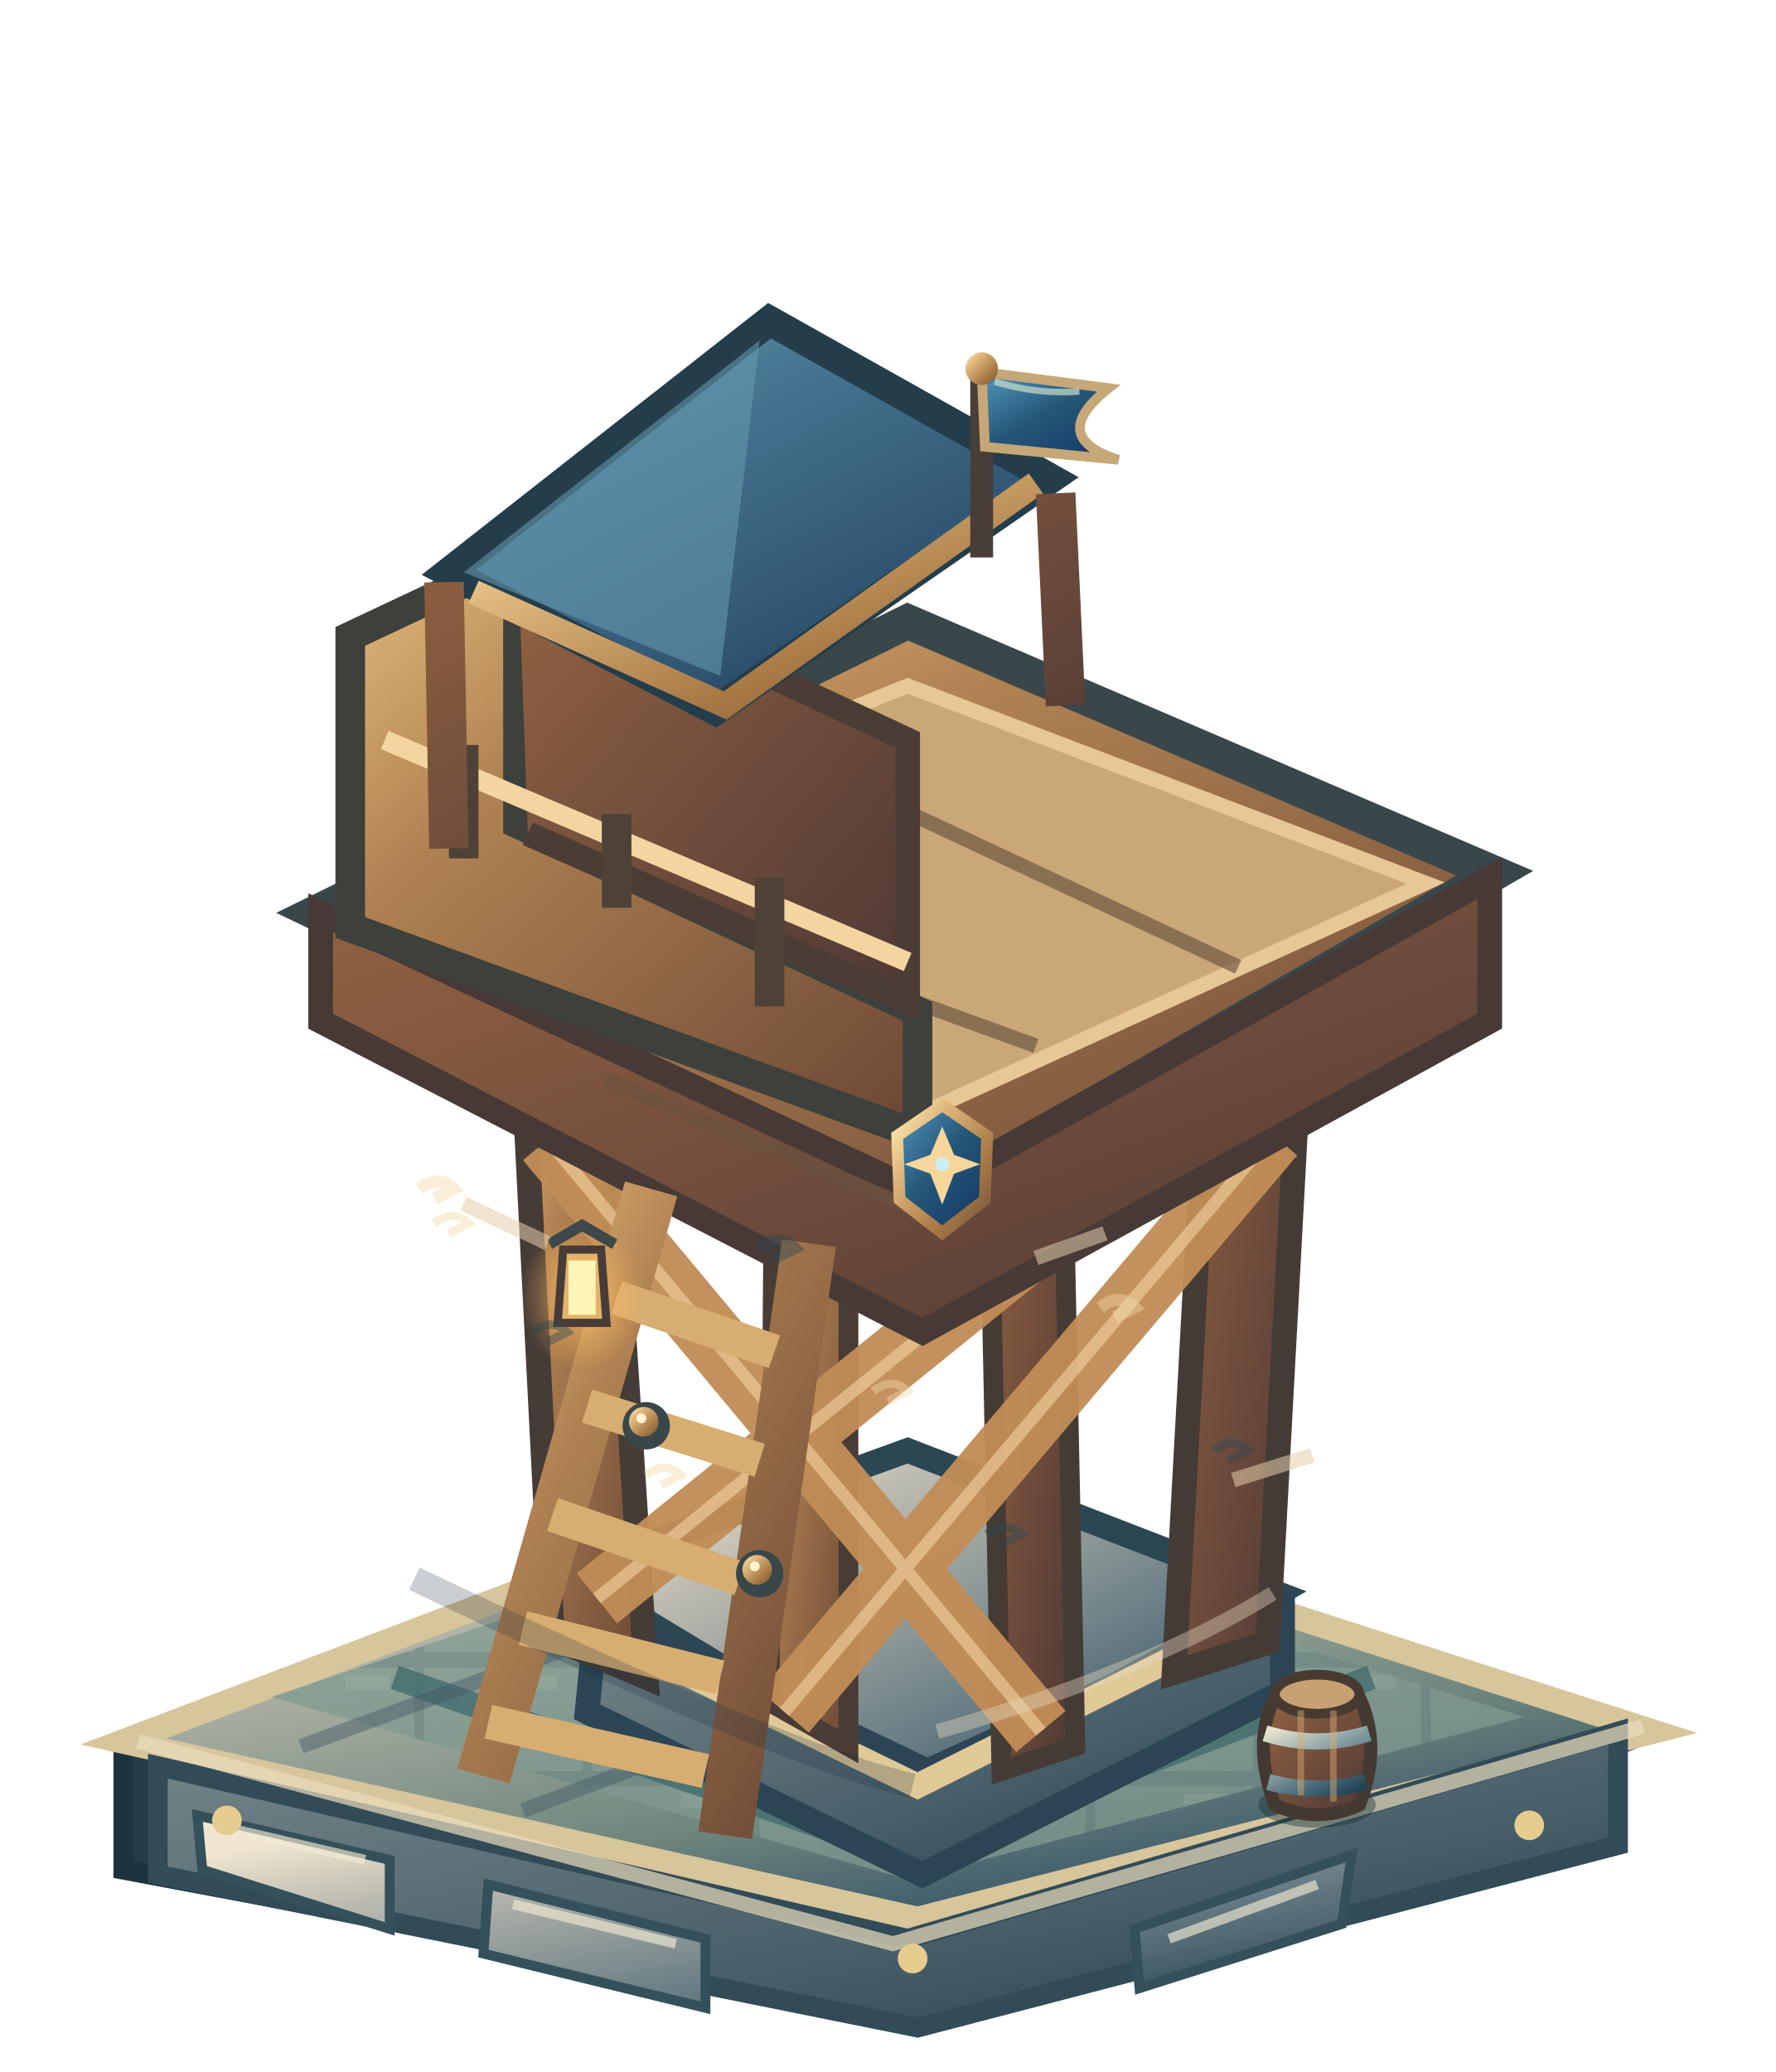
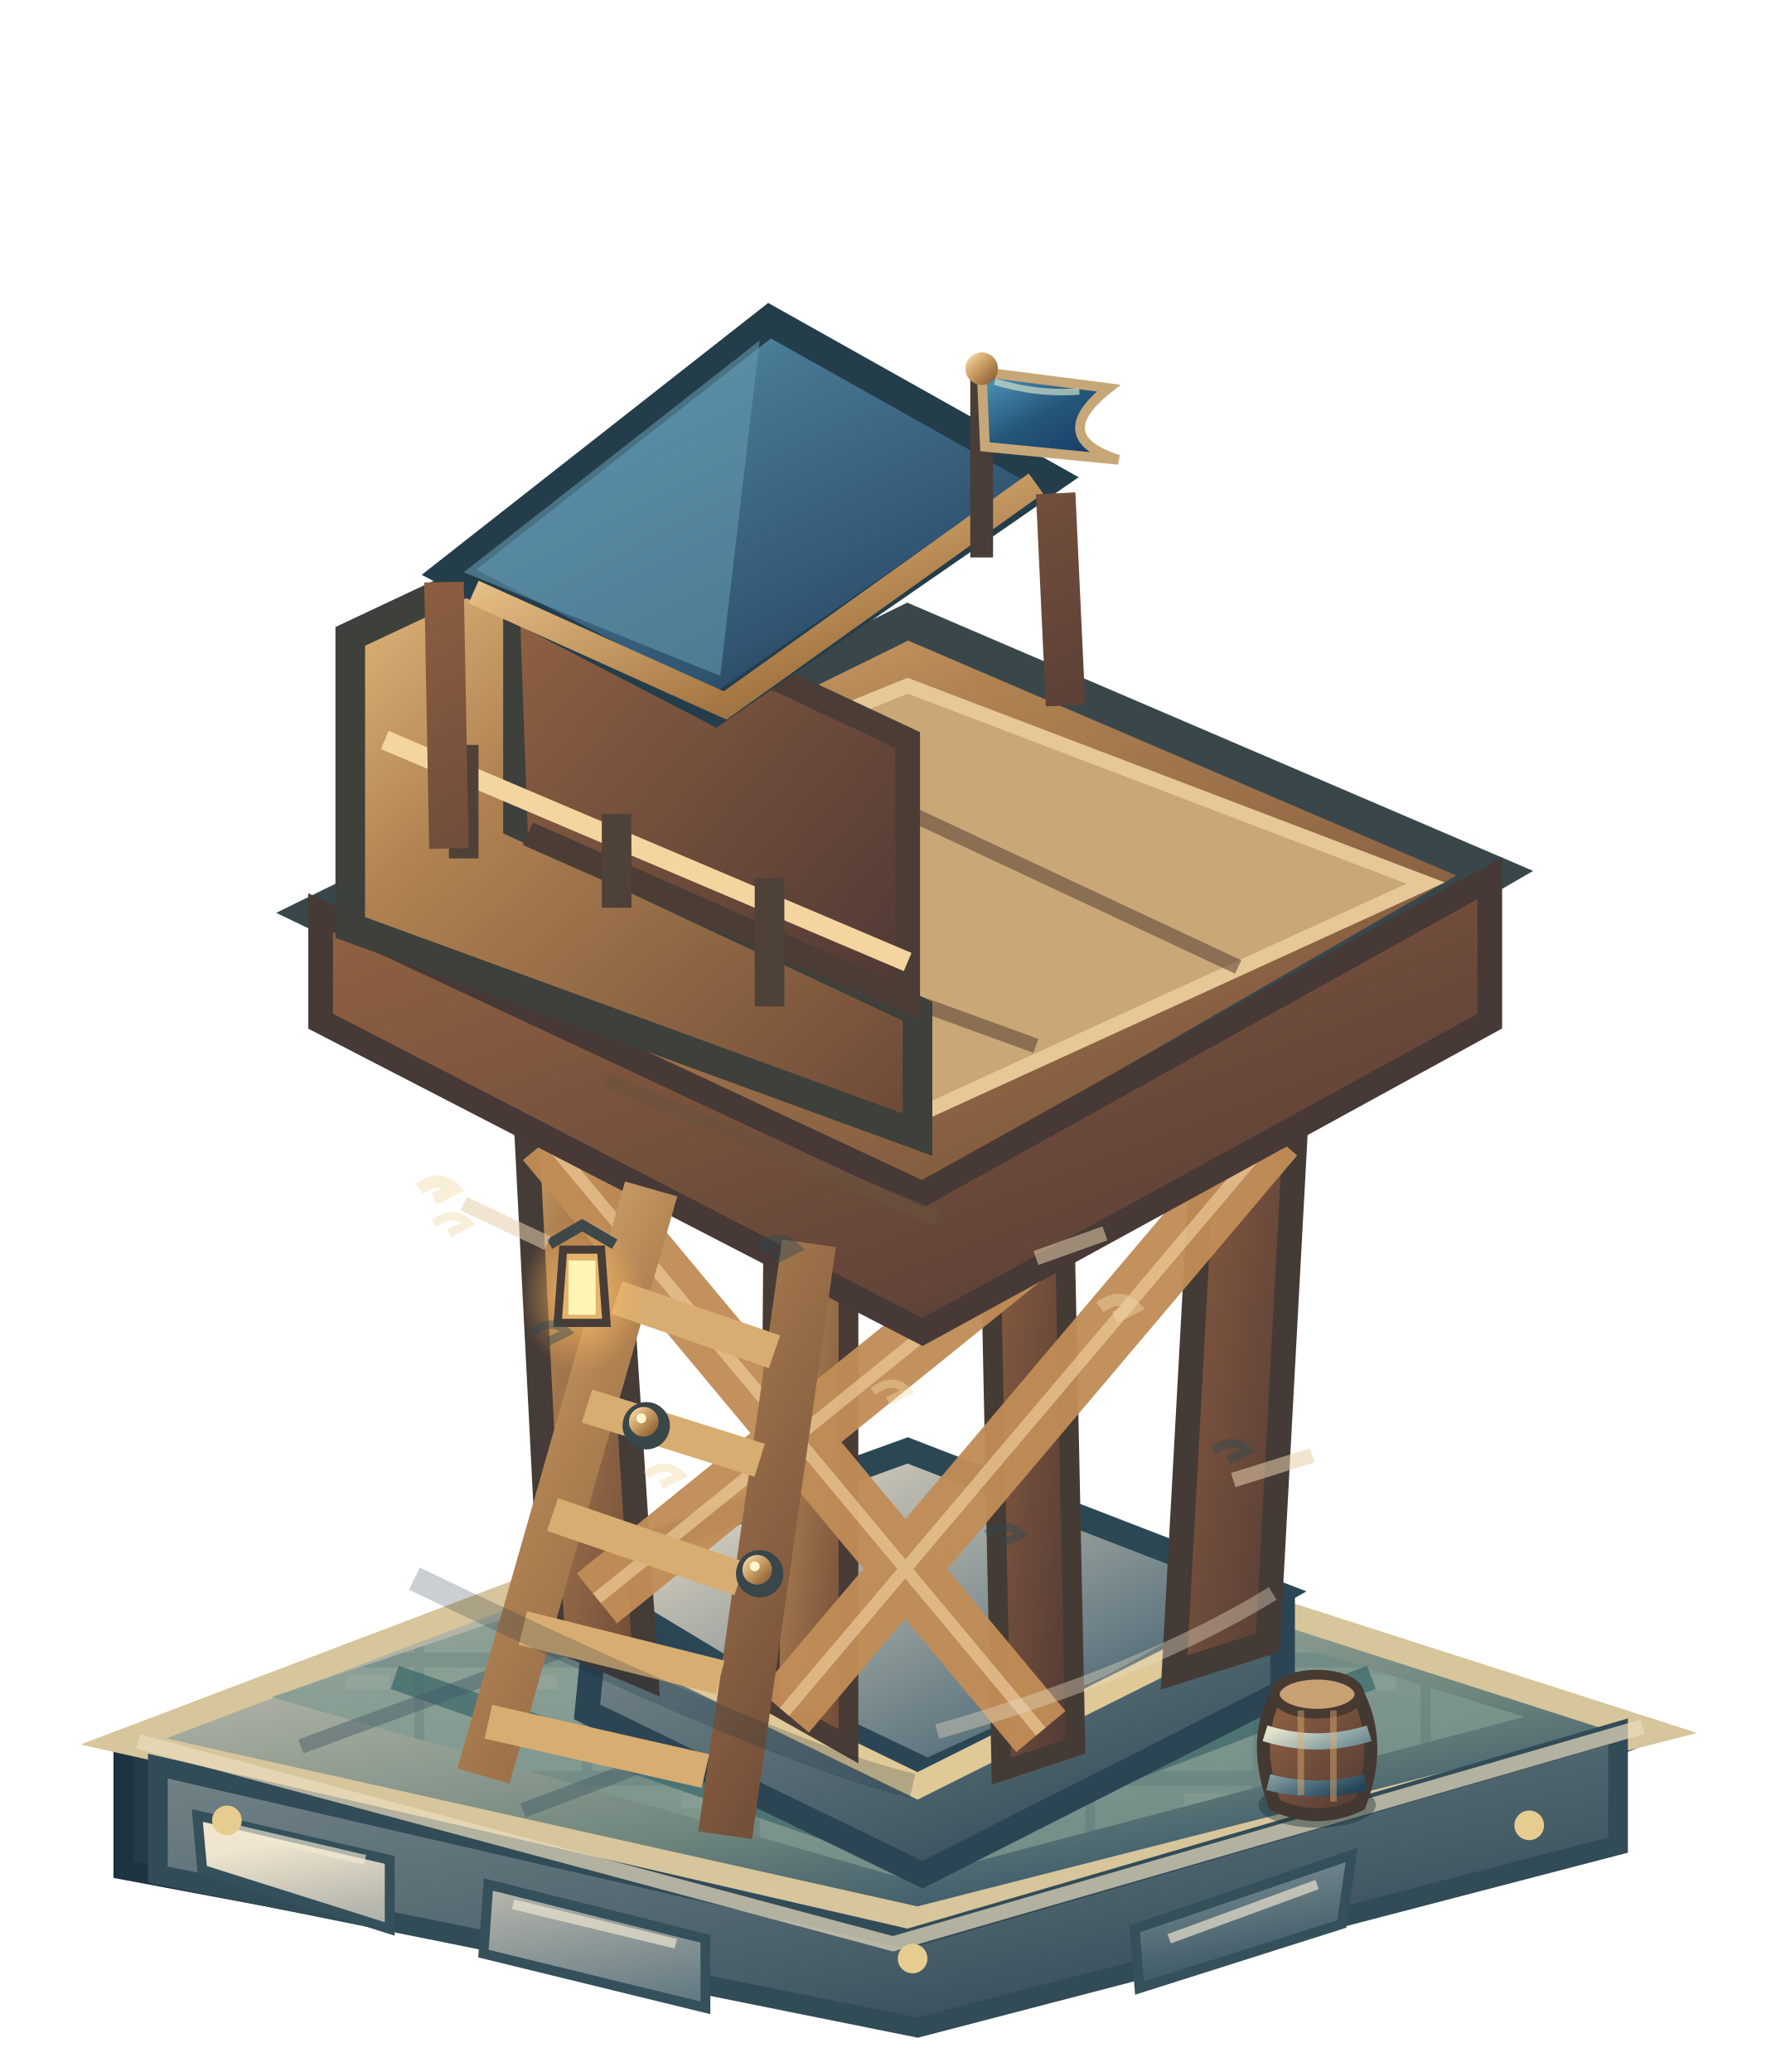
<svg xmlns="http://www.w3.org/2000/svg" width="360" height="420" viewBox="0 0 360 420" role="img" aria-label="Francotirador I — Vigía Recluta">
  <defs>
    <linearGradient id="stone" x1=".1" x2=".9" y1=".1" y2=".85">
      <stop stop-color="#f0e6d0" />
      <stop offset=".24" stop-color="#bdbbb0" />
      <stop offset=".7" stop-color="#6c8087" />
      <stop offset="1" stop-color="#385563" />
    </linearGradient>
    <linearGradient id="stoneDark" x1="0" x2="1" y1="0" y2="1">
      <stop stop-color="#77878a" />
      <stop offset=".65" stop-color="#455c67" />
      <stop offset="1" stop-color="#263a4b" />
    </linearGradient>
    <linearGradient id="timber" x1=".05" x2=".95" y1="0" y2="1">
      <stop stop-color="#e1b77b" />
      <stop offset=".32" stop-color="#b08252" />
      <stop offset="1" stop-color="#6d4936" />
    </linearGradient>
    <linearGradient id="timberSide" x1="0" x2="1" y1="0" y2="1">
      <stop stop-color="#946342" />
      <stop offset="1" stop-color="#4e3835" />
    </linearGradient>
    <linearGradient id="roof" x1=".05" x2=".85" y1="0" y2="1">
      <stop stop-color="#82afb3" />
      <stop offset=".3" stop-color="#477894" />
      <stop offset=".72" stop-color="#315572" />
      <stop offset="1" stop-color="#192f4b" />
    </linearGradient>
    <linearGradient id="bronze" x1="0" x2="1" y1="0" y2="1">
      <stop stop-color="#fff0b7" />
      <stop offset=".28" stop-color="#dfb77d" />
      <stop offset=".7" stop-color="#a87945" />
      <stop offset="1" stop-color="#75553b" />
    </linearGradient>
    <linearGradient id="steel" x1="0" x2=".9" y1="0" y2="1">
      <stop stop-color="#e7e4cd" />
      <stop offset=".4" stop-color="#91a8a8" />
      <stop offset=".77" stop-color="#486778" />
      <stop offset="1" stop-color="#244454" />
    </linearGradient>
    <linearGradient id="cloth" x1=".1" x2=".8" y1=".1" y2=".9">
      <stop stop-color="#498bb0" />
      <stop offset=".48" stop-color="#255779" />
      <stop offset="1" stop-color="#173e69" />
    </linearGradient>
    <radialGradient id="amber">
      <stop stop-color="#fff8ca" stop-opacity=".98" />
      <stop offset=".3" stop-color="#f9c36a" stop-opacity=".82" />
      <stop offset="1" stop-color="#ffaf4f" stop-opacity="0" />
    </radialGradient>
    <radialGradient id="teal">
      <stop stop-color="#e8ffff" />
      <stop offset=".4" stop-color="#76cad0" />
      <stop offset="1" stop-color="#255f78" />
    </radialGradient>
    <filter id="blur">
      <feGaussianBlur stdDeviation="5" />
    </filter>
    <pattern id="shingles" width="26" height="21" patternUnits="userSpaceOnUse">
      <path d="M0 1H26M0 21H26M13 1V21" stroke="#d0c496" stroke-opacity=".22" stroke-width="2" />
      <path d="M0 18H26" stroke="#172d4a" stroke-opacity=".46" stroke-width="4" />
    </pattern>
    <pattern id="masonry" width="34" height="24" patternUnits="userSpaceOnUse">
      <path d="M0 1H34M0 24H34M17 1V24" stroke="#2c4957" stroke-width="2" opacity=".34" />
      <path d="M2 5h9" stroke="#fff8df" stroke-width="3" opacity=".16" />
    </pattern>
    <linearGradient id="t04-fund-top" x1="0" y1="0" x2=".6" y2="1">
      <stop stop-color="#f3e6bb" />
      <stop offset=".36" stop-color="#b2b4a6" />
      <stop offset=".75" stop-color="#70877e" />
      <stop offset="1" stop-color="#355467" />
    </linearGradient>
    <linearGradient id="t04-steel" x1="0" y1=".1" x2=".9" y2="1">
      <stop stop-color="#c9e2d6" />
      <stop offset=".26" stop-color="#8ca9b1" />
      <stop offset=".72" stop-color="#406276" />
      <stop offset="1" stop-color="#183c58" />
    </linearGradient>
    <linearGradient id="t04-gold" x1="0" y1="0" x2="1" y2="1">
      <stop stop-color="#fff0bb" />
      <stop offset=".48" stop-color="#d4ab70" />
      <stop offset="1" stop-color="#845737" />
    </linearGradient>
    <radialGradient id="t04-paint-light">
      <stop stop-color="#fff3b0" stop-opacity=".55" />
      <stop offset=".47" stop-color="#edb76e" stop-opacity=".18" />
      <stop offset="1" stop-color="#d9ad60" stop-opacity="0" />
    </radialGradient>
  </defs>
  <path d="M25 353 169 298 335 351 185 409 25 379Z" fill="#243c45" stroke="#1c3440" stroke-width="4" />
  <path d="M25 353 170 298 335 351 186 389Z" fill="url(#t04-fund-top)" stroke="#d7c59b" stroke-width="5" />
  <path d="M32 358 184 393 328 351 328 374 186 411 32 380Z" fill="url(#stoneDark)" stroke="#314b57" stroke-width="4" />
  <path d="M28 353 181 394 333 350" fill="none" stroke="#e9ddbd" stroke-width="3" opacity=".7" />
  <path d="M55 344 171 305 309 348 184 381Z" fill="#809a90" opacity=".75" />
  <path d="M55 344 171 305 309 348 184 381Z" fill="url(#masonry)" opacity=".45" />
  <path d="M40 368 79 377 79 391 41 379ZM99 382 143 393 143 407 98 396ZM230 391 274 376 272 390 231 403Z" fill="url(#stone)" stroke="#34505b" stroke-width="2" />
  <path d="M44 370 74 377M104 386l33 8M237 393l30-11" fill="none" stroke="#f3ead2" stroke-width="2" opacity=".65" />
  <path d="M80 340 183 376 278 340" fill="none" stroke="#3d696b" stroke-width="5" opacity=".75" />
  <path d="M61 354 167 315M106 367 209 328" stroke="#435965" stroke-width="3" opacity=".45" />
  <circle cx="46" cy="369" r="3" fill="#e6cd8f" />
  <circle cx="185" cy="397" r="3" fill="#e6cd8f" />
  <circle cx="310" cy="370" r="3" fill="#e6cd8f" />
  <path d="M115 319 184 294 259 323 188 363Z" fill="url(#stone)" stroke="#2b4754" stroke-width="5" />
  <path d="M121 327 188 359 260 326V343L187 380 119 347Z" fill="url(#stoneDark)" stroke="#2b4554" stroke-width="5" />
  <path d="M116 328 186 362 258 326" stroke="#dfc997" stroke-width="5" fill="none" />
  <path d="M105 195 122 202 131 340 112 332Z" fill="url(#timber)" stroke="#453b37" stroke-width="5" />
  <path d="M246 193 265 185 257 333 238 339Z" fill="url(#timberSide)" stroke="#443b36" stroke-width="5" />
  <path d="M157 219 172 225 172 354 156 345Z" fill="url(#timber)" stroke="#493b35" stroke-width="4" />
  <path d="M200 213 215 209 218 354 203 359Z" fill="url(#timberSide)" stroke="#453b35" stroke-width="4" />
  <path d="M111 231 211 351M258 230 159 347M121 324 251 219" stroke="#c18c56" stroke-width="13" opacity=".96" />
  <path d="M111 231 211 351M258 230 159 347M121 324 251 219" stroke="#f4d6a5" stroke-width="2.5" opacity=".58" />
  <path d="M64 185 184 126 303 177 187 244Z" fill="url(#timber)" stroke="#39474b" stroke-width="7" />
  <path d="M65 185 187 242 302 178V207L187 270 65 207Z" fill="url(#timberSide)" stroke="#463936" stroke-width="5" />
  <path d="M78 182 184 139 289 179 184 227Z" fill="#c9a777" stroke="#e6c796" stroke-width="3" />
  <path d="M111 176 210 212M157 152 251 196M123 219 190 247" stroke="#6a523e" stroke-width="3" opacity=".65" />
  <path d="M71 173V129L105 113V167L186 205V230L71 188Z" fill="url(#timber)" stroke="#3d403b" stroke-width="6" />
  <path d="M105 113 184 150V203L107 169" fill="url(#timberSide)" stroke="#4b3d36" stroke-width="5" />
  <path d="M78 150 184 195" stroke="#f4d5a0" stroke-width="4" />
  <path d="M94 151V174M125 165V184M156 178V204" stroke="#4e4138" stroke-width="6" />
  <path d="M91 116 156 65 213 97 145 144Z" fill="url(#roof)" stroke="#243d4a" stroke-width="6" />
  <path d="M94 116 154 69 146 137Z" fill="#659bb0" opacity=".56" />
  <path d="M96 120 147 143 210 98" fill="none" stroke="url(#bronze)" stroke-width="5" />
  <path d="M90 118 91 172M214 100 216 143" stroke="url(#timberSide)" stroke-width="8" />
  <g transform="translate(199 113) scale(0.66)">
    <path d="M0 0V-57" stroke="#493d37" stroke-width="7" />
    <path d="M0-57 39-52Q20-37 42-30L1-34Z" fill="url(#cloth)" stroke="#c6a778" stroke-width="3" />
    <path d="M4-54Q17-50 30-51" fill="none" stroke="#d7e6cc" stroke-width="2" opacity=".65" />
    <circle cy="-58" r="5" fill="url(#bronze)" />
  </g>
  <path d="M132 241 98 360M164 252 147 372" stroke="url(#timber)" stroke-width="11" />
  <path d="M125 263 157 274M119 285 154 296M112 307 150 320M106 330 146 340M99 349 143 359" stroke="#d8ad71" stroke-width="7" />
  <g transform="translate(118 261) scale(0.55)">
    <ellipse cx="0" cy="3" rx="23" ry="28" fill="url(#amber)" opacity=".72" />
    <path d="M-7-14 7-14 9 13-9 13Z" fill="#e5b46a" stroke="#473c38" stroke-width="3" />
    <path d="M-5-10h10v20H-5Z" fill="#fff4b6" />
    <path d="M-12-16 0-23 12-16" fill="none" stroke="#3e484a" stroke-width="4" />
    <path d="M-13 16H13" stroke="url(#bronze)" stroke-width="4" />
  </g>
-   <g transform="translate(191 236) scale(0.48)">
-     <path d="M0-25 19-12 18 15 0 29-18 15-19-12Z" fill="url(#cloth)" stroke="url(#bronze)" stroke-width="5" />
-     <path d="M0-16 5-4 16 0 5 4 0 17-5 4-16 0-5-4Z" fill="#f7d69b" />
-     <circle r="3" fill="#caeff0" />
-   </g>
  <g transform="translate(267 352) scale(0.66)">
    <ellipse cx="0" cy="21" rx="18" ry="7" fill="#152d32" opacity=".4" />
    <path d="M-13-12Q-20 2-13 21Q0 27 13 21Q20 3 13-12Z" fill="url(#timberSide)" stroke="#443932" stroke-width="4" />
    <ellipse cy="-13" rx="13" ry="6" fill="#c7a073" stroke="#473a31" stroke-width="3" />
    <path d="M-16-1Q0 4 16-1M-15 14Q0 18 15 14" fill="none" stroke="url(#steel)" stroke-width="5" />
    <path d="M-5-8V18M5-8V20" stroke="#ddad71" stroke-width="2" opacity=".45" />
  </g>
  <circle cx="131" cy="289" r="4.8" fill="#39464a" />
  <circle cx="130.5" cy="288.2" r="3" fill="url(#bronze)" />
  <circle cx="130" cy="287.5" r="1" fill="#fff5d1" />
  <circle cx="154" cy="319" r="4.8" fill="#39464a" />
  <circle cx="153.5" cy="318.2" r="3" fill="url(#bronze)" />
  <circle cx="153" cy="317.5" r="1" fill="#fff5d1" />
  <g id="t04-painted-microvolume">
    <path d="M85 241q4 -3 7 0l-4 2" stroke="#f1d9a7" stroke-width="2.5" fill="none" opacity=".43" />
    <path d="M108 270q4 -3 7 0l-4 2" stroke="#2d4753" stroke-width="1.7" fill="none" opacity=".43" />
    <path d="M131 299q4 -3 7 0l-4 2" stroke="#f1d9a7" stroke-width="1.7" fill="none" opacity=".43" />
    <path d="M154 253q4 -3 7 0l-4 2" stroke="#2d4753" stroke-width="2.5" fill="none" opacity=".43" />
    <path d="M177 282q4 -3 7 0l-4 2" stroke="#f1d9a7" stroke-width="1.7" fill="none" opacity=".43" />
    <path d="M200 311q4 -3 7 0l-4 2" stroke="#2d4753" stroke-width="1.7" fill="none" opacity=".43" />
    <path d="M223 265q4 -3 7 0l-4 2" stroke="#f1d9a7" stroke-width="2.5" fill="none" opacity=".43" />
    <path d="M246 294q4 -3 7 0l-4 2" stroke="#2d4753" stroke-width="1.7" fill="none" opacity=".43" />
    <path d="M88 248q4 -3 7 0l-4 2" stroke="#f1d9a7" stroke-width="1.7" fill="none" opacity=".43" />
    <path d="M94 244l17 8M210 255l14-5M250 300l16-5" stroke="#e6ceab" stroke-width="3" opacity=".55" />
    <path d="M84 320Q159 356 185 362" stroke="#172e3c" stroke-width="5" opacity=".23" fill="none" />
    <path d="M190 351q42-12 68-28" stroke="#e7dac0" stroke-width="3" opacity=".4" fill="none" />
  </g>
</svg>
